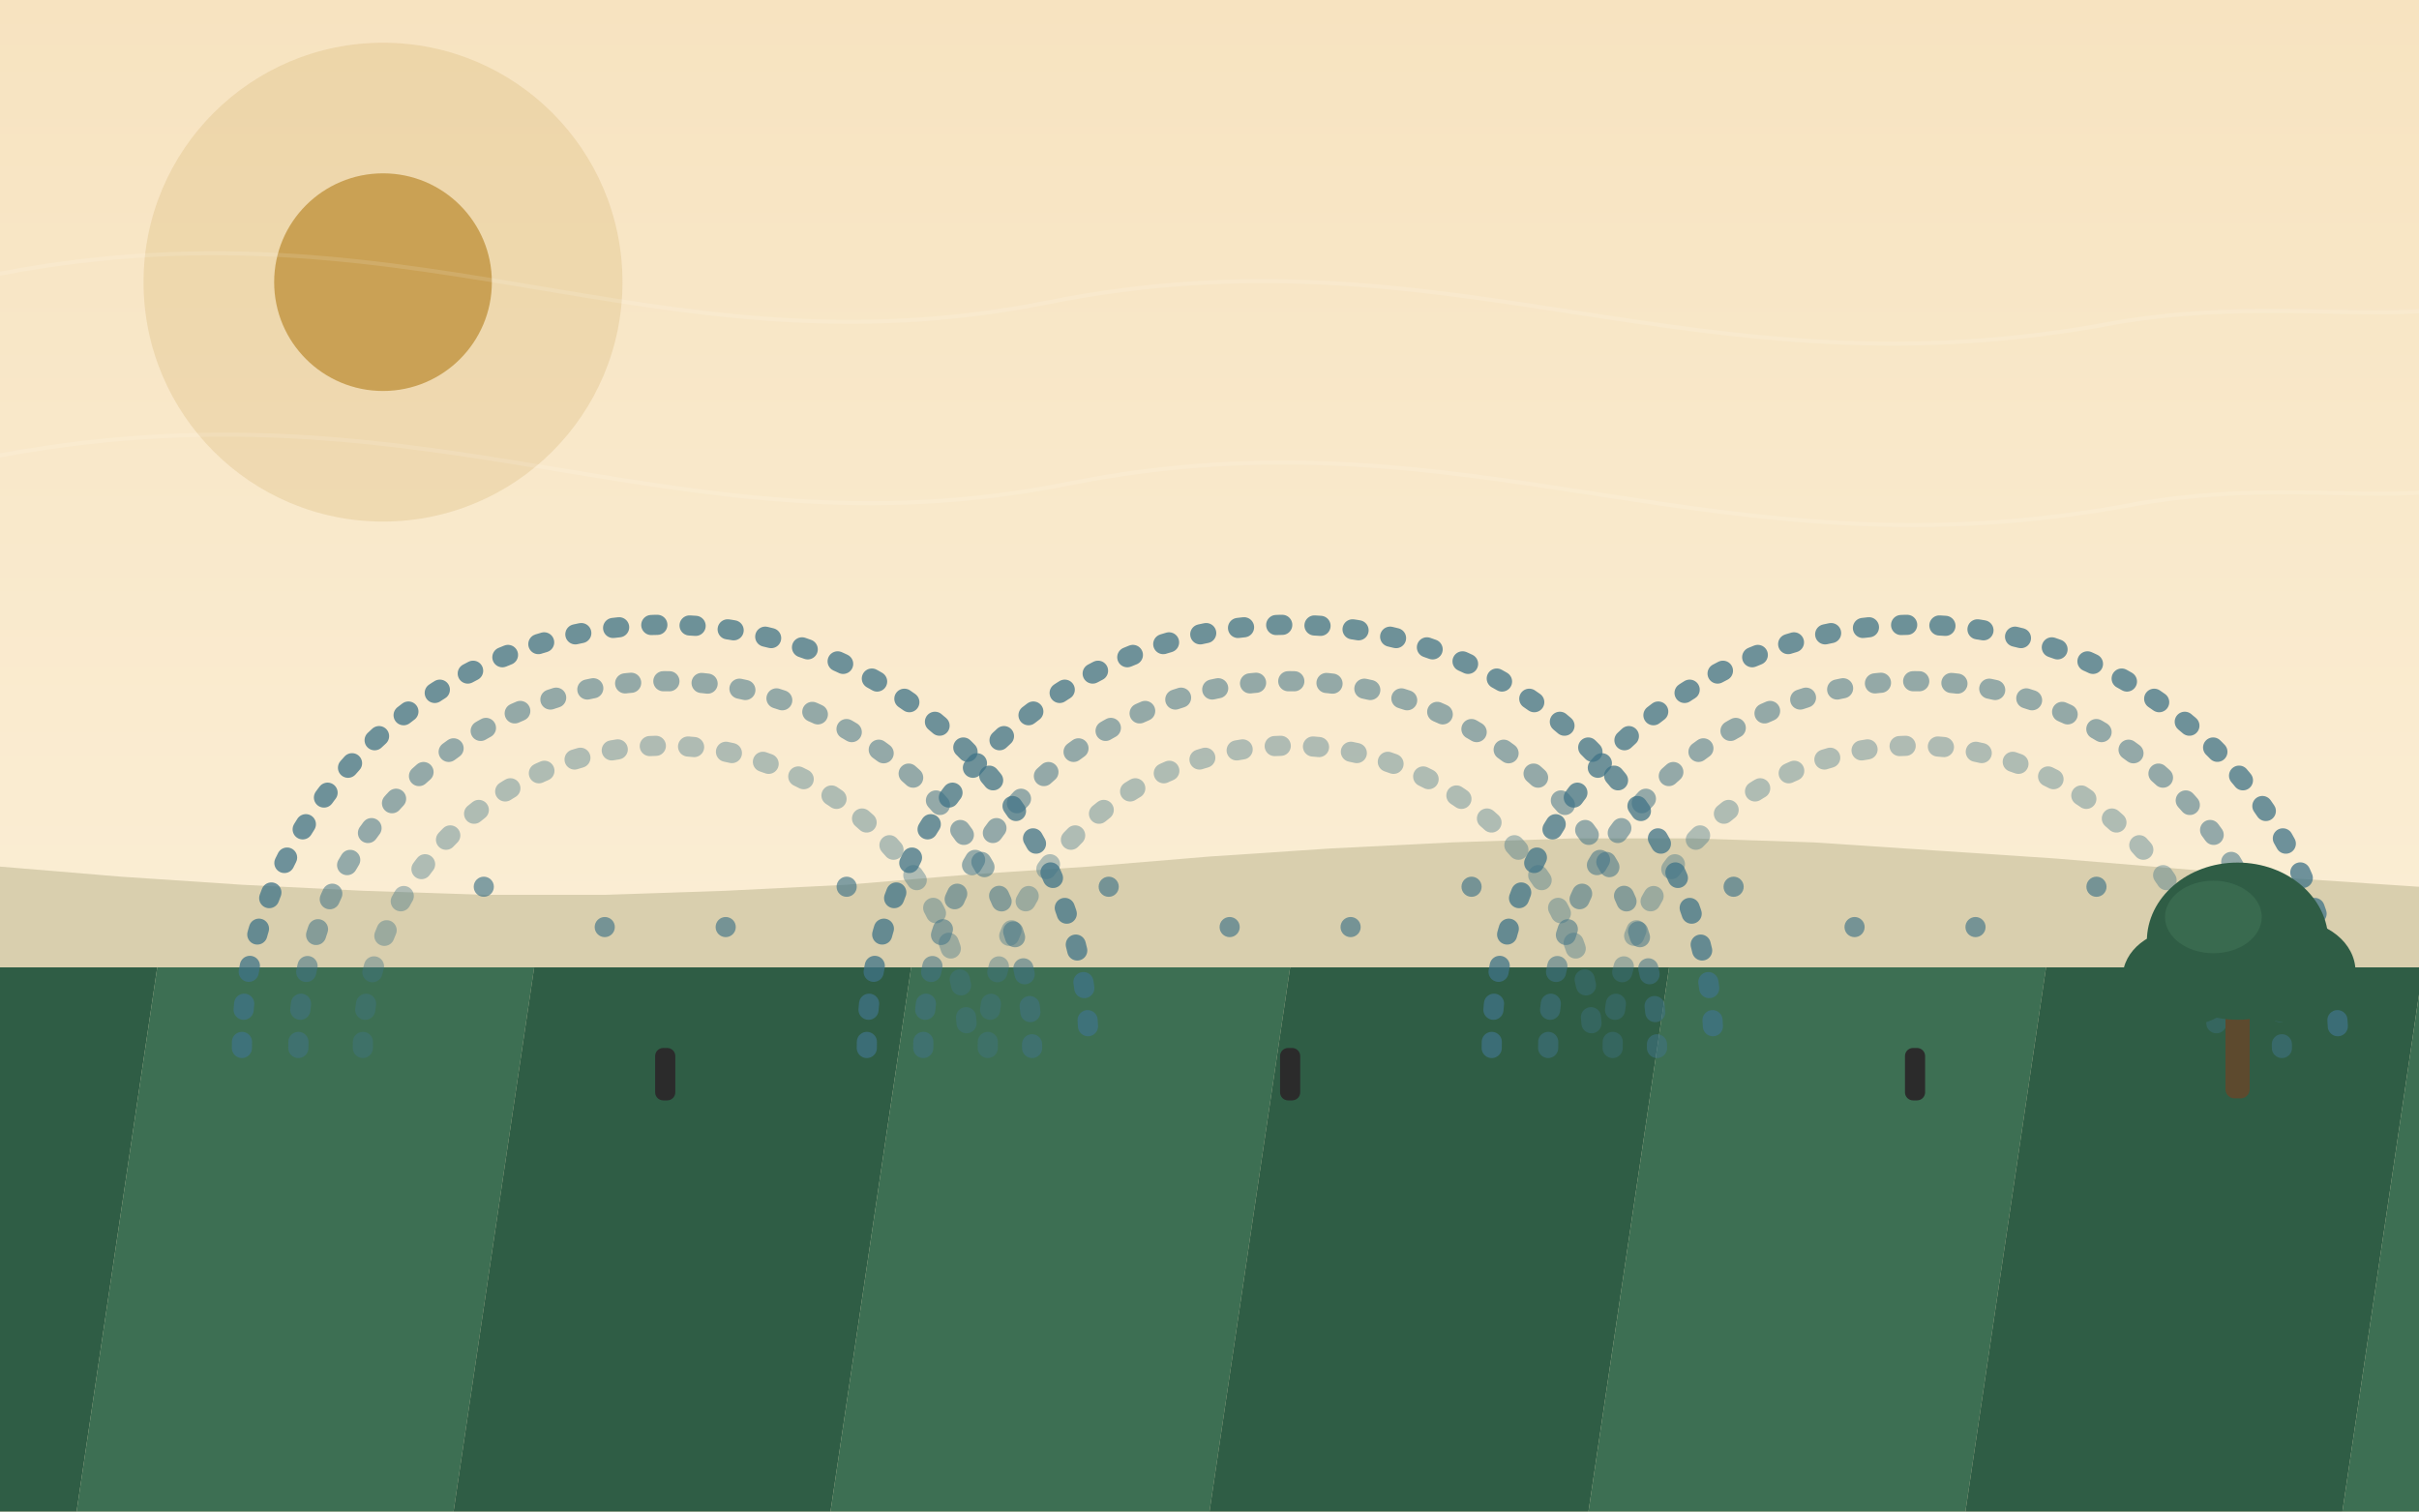
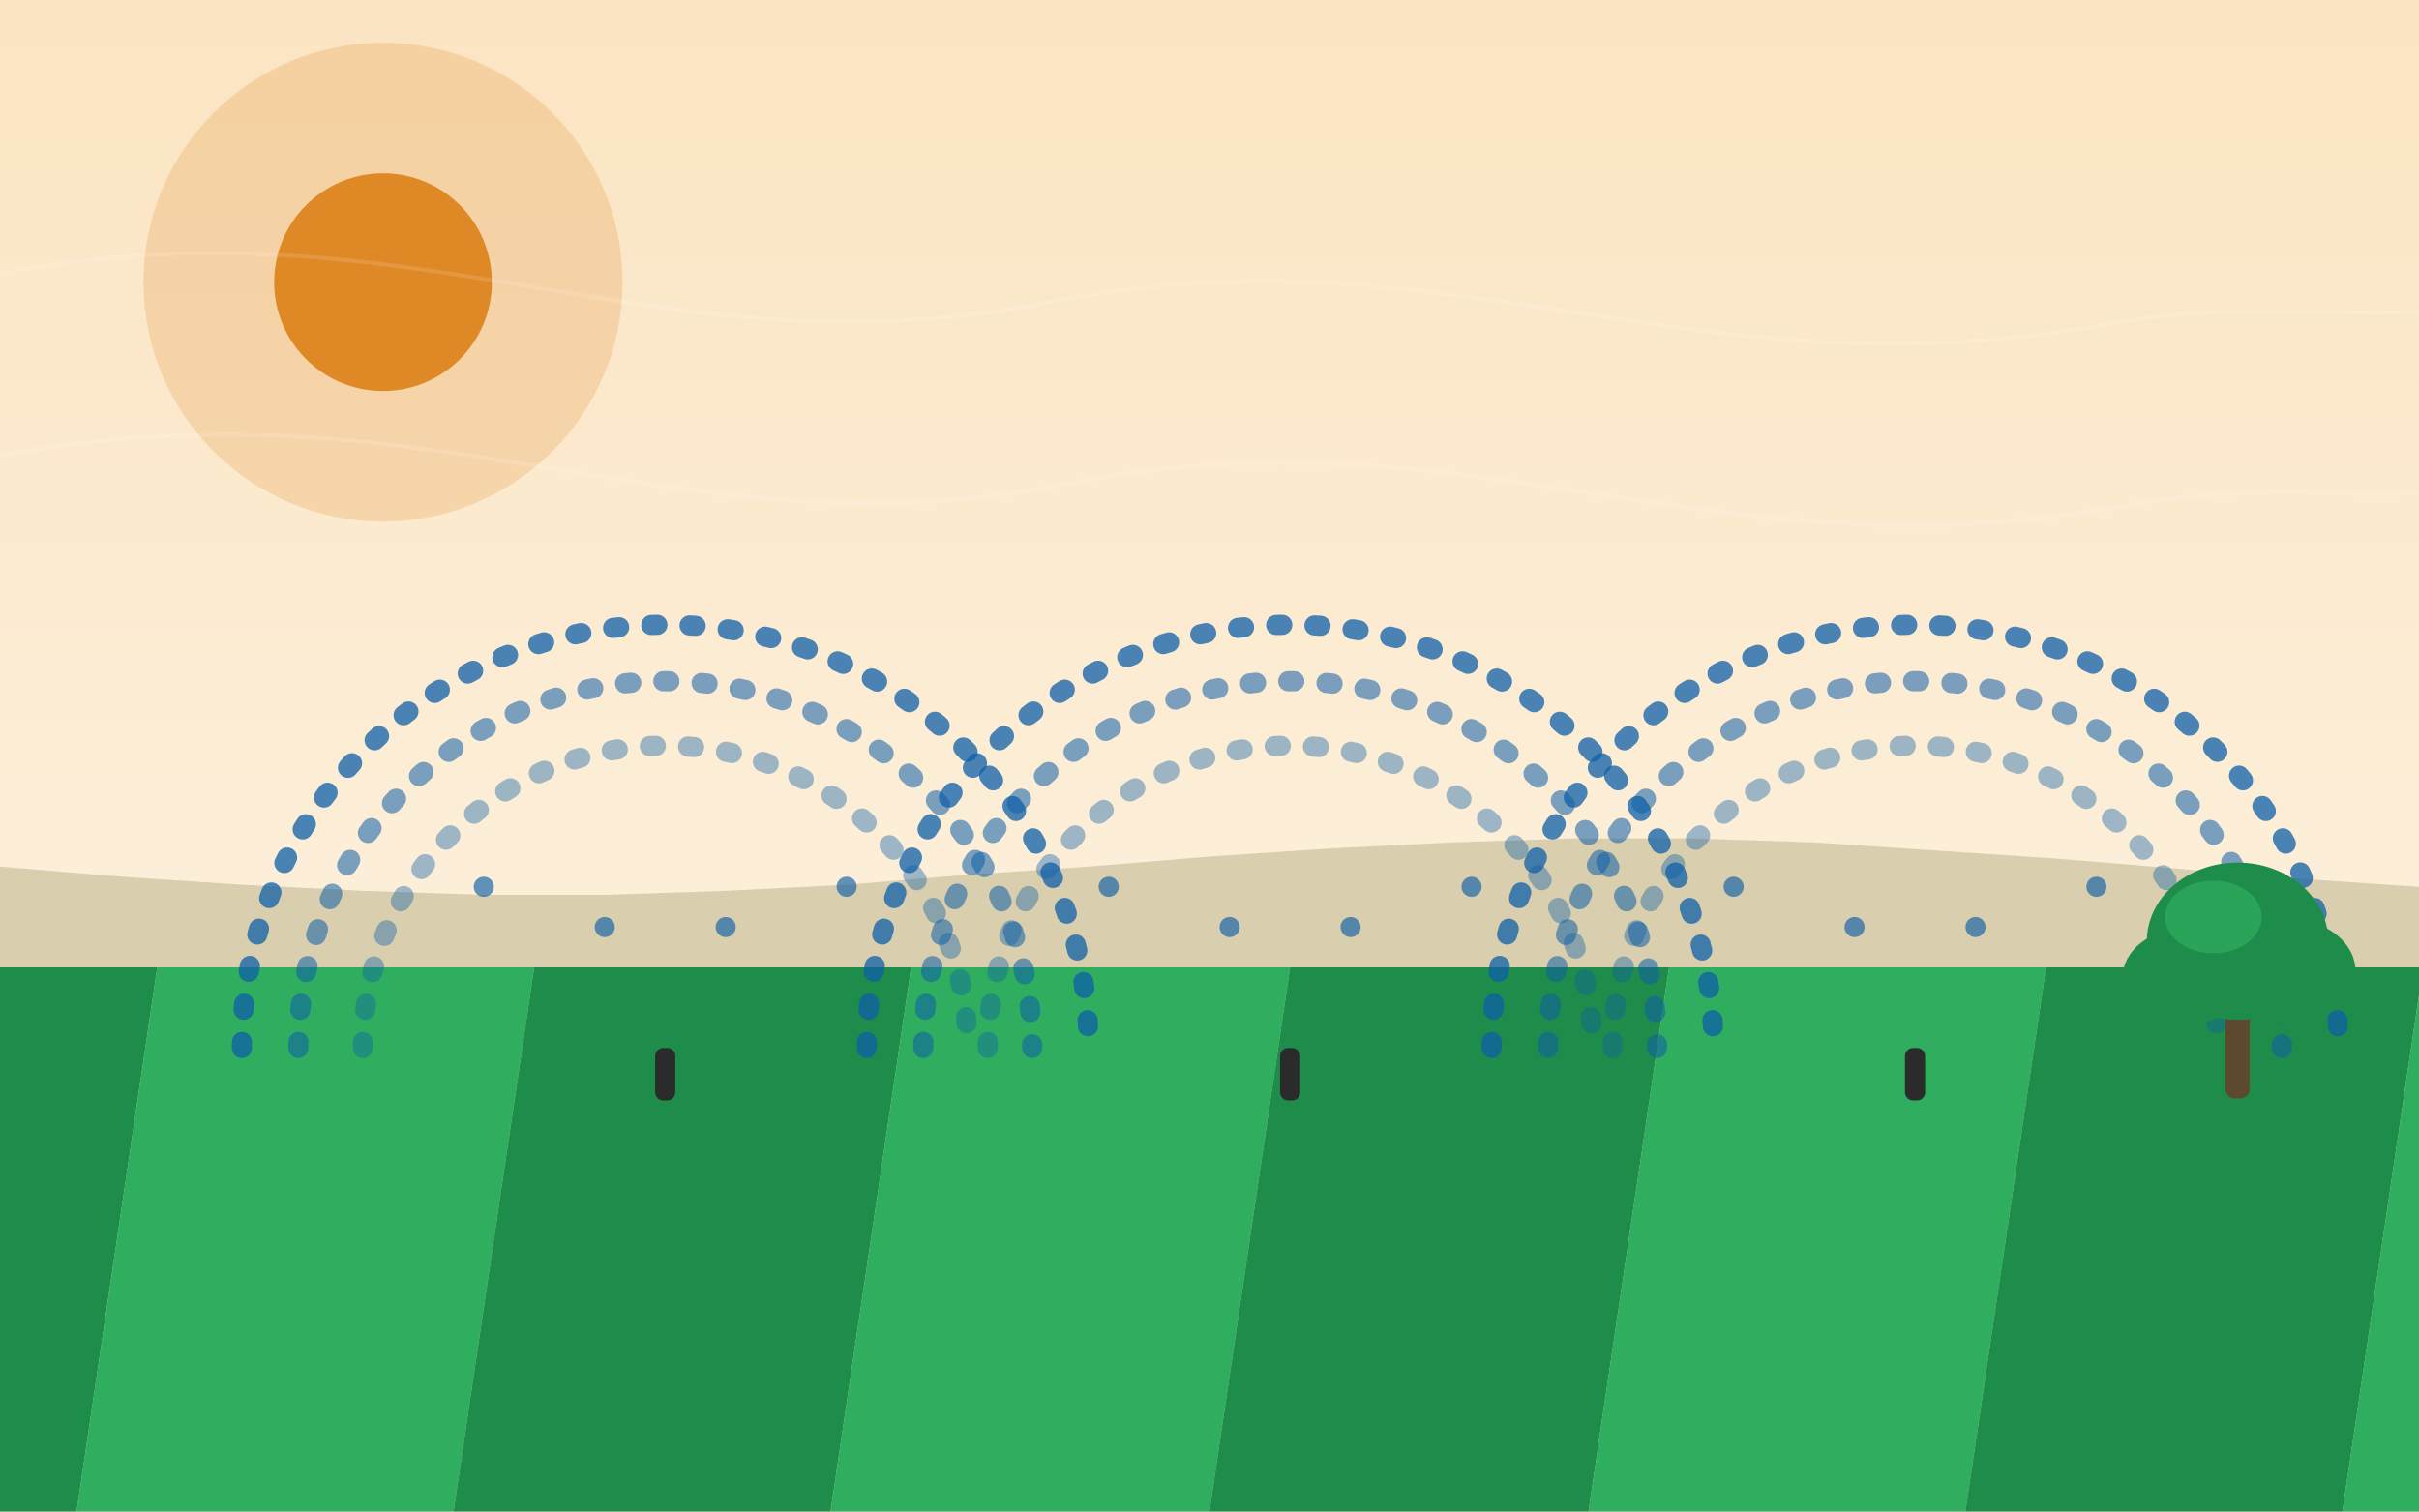
<svg xmlns="http://www.w3.org/2000/svg" viewBox="0 0 1200 750" preserveAspectRatio="xMidYMid slice" role="img">
  <defs>
    <linearGradient id="sky4" x1="0" y1="0" x2="0" y2="1">
-       <stop offset="0" stop-color="#f7e3c0" />
-       <stop offset="1" stop-color="#fdf4e0" />
+       <stop offset="0" stop-color="#fbe4c2" />
+       <stop offset="1" stop-color="#fdf6e8" />
    </linearGradient>
  </defs>
  <rect width="1200" height="750" fill="url(#sky4)" />
-   <circle cx="190" cy="140" r="118.8" fill="#c1943f" opacity="0.18" />
-   <circle cx="190" cy="140" r="54" fill="#c1943f" opacity="0.8" />
+   <circle cx="190" cy="140" r="118.8" fill="#d97706" opacity="0.18" />
+   <circle cx="190" cy="140" r="54" fill="#d97706" opacity="0.8" />
  <path d="M0,750 L0,430 L0,430 L60,435 L120,439 L180,442 L240,444 L300,444 L360,442 L420,439 L480,434 L540,430 L600,425 L660,421 L720,418 L780,416 L840,416 L900,418 L960,422 L1020,426 L1080,431 L1140,436 L1200,440 L1200,430 L1200,750 Z" fill="#d9cfae" opacity="1.0" />
  <g>
-     <path d="M-150,750 L-110,480 L78,480 L38,750 Z" fill="#2f5d45" />
-     <path d="M38,750 L78,480 L265,480 L225,750 Z" fill="#3d6f53" />
-     <path d="M225,750 L265,480 L452,480 L412,750 Z" fill="#2f5d45" />
-     <path d="M412,750 L452,480 L640,480 L600,750 Z" fill="#3d6f53" />
-     <path d="M600,750 L640,480 L828,480 L788,750 Z" fill="#2f5d45" />
-     <path d="M788,750 L828,480 L1015,480 L975,750 Z" fill="#3d6f53" />
-     <path d="M975,750 L1015,480 L1202,480 L1162,750 Z" fill="#2f5d45" />
-     <path d="M1162,750 L1202,480 L1390,480 L1350,750 Z" fill="#3d6f53" />
+     <path d="M-150,750 L-110,480 L78,480 L38,750 Z" fill="#1e8c4a" />
+     <path d="M38,750 L78,480 L265,480 L225,750 Z" fill="#2fae5f" />
+     <path d="M225,750 L265,480 L452,480 L412,750 Z" fill="#1e8c4a" />
+     <path d="M412,750 L452,480 L640,480 L600,750 Z" fill="#2fae5f" />
+     <path d="M600,750 L640,480 L828,480 L788,750 Z" fill="#1e8c4a" />
+     <path d="M788,750 L828,480 L1015,480 L975,750 Z" fill="#2fae5f" />
+     <path d="M975,750 L1015,480 L1202,480 L1162,750 Z" fill="#1e8c4a" />
+     <path d="M1162,750 L1202,480 L1390,480 L1350,750 Z" fill="#2fae5f" />
  </g>
  <rect x="325" y="520" width="10" height="26" rx="4" fill="#2b2b2b" />
-   <path d="M120,520 A210,210 0 0 1 540,520" fill="none" stroke="#3f7387" stroke-width="10" stroke-linecap="round" opacity="0.75" stroke-dasharray="3 16" />
-   <path d="M148,520 A182,182 0 0 1 512,520" fill="none" stroke="#3f7387" stroke-width="10" stroke-linecap="round" opacity="0.55" stroke-dasharray="3 16" />
-   <path d="M180,520 A150,150 0 0 1 480,520" fill="none" stroke="#3f7387" stroke-width="10" stroke-linecap="round" opacity="0.4" stroke-dasharray="3 16" />
-   <circle cx="240" cy="440" r="5" fill="#3f7387" opacity="0.65" />
-   <circle cx="300" cy="460" r="5" fill="#3f7387" opacity="0.65" />
-   <circle cx="360" cy="460" r="5" fill="#3f7387" opacity="0.65" />
-   <circle cx="420" cy="440" r="5" fill="#3f7387" opacity="0.65" />
+   <path d="M120,520 A210,210 0 0 1 540,520" fill="none" stroke="#0e5fa8" stroke-width="10" stroke-linecap="round" opacity="0.75" stroke-dasharray="3 16" />
+   <path d="M148,520 A182,182 0 0 1 512,520" fill="none" stroke="#0e5fa8" stroke-width="10" stroke-linecap="round" opacity="0.55" stroke-dasharray="3 16" />
+   <path d="M180,520 A150,150 0 0 1 480,520" fill="none" stroke="#0e5fa8" stroke-width="10" stroke-linecap="round" opacity="0.4" stroke-dasharray="3 16" />
+   <circle cx="240" cy="440" r="5" fill="#0e5fa8" opacity="0.65" />
+   <circle cx="300" cy="460" r="5" fill="#0e5fa8" opacity="0.65" />
+   <circle cx="360" cy="460" r="5" fill="#0e5fa8" opacity="0.65" />
+   <circle cx="420" cy="440" r="5" fill="#0e5fa8" opacity="0.65" />
  <rect x="635" y="520" width="10" height="26" rx="4" fill="#2b2b2b" />
-   <path d="M430,520 A210,210 0 0 1 850,520" fill="none" stroke="#3f7387" stroke-width="10" stroke-linecap="round" opacity="0.75" stroke-dasharray="3 16" />
-   <path d="M458,520 A182,182 0 0 1 822,520" fill="none" stroke="#3f7387" stroke-width="10" stroke-linecap="round" opacity="0.55" stroke-dasharray="3 16" />
-   <path d="M490,520 A150,150 0 0 1 790,520" fill="none" stroke="#3f7387" stroke-width="10" stroke-linecap="round" opacity="0.4" stroke-dasharray="3 16" />
-   <circle cx="550" cy="440" r="5" fill="#3f7387" opacity="0.65" />
-   <circle cx="610" cy="460" r="5" fill="#3f7387" opacity="0.65" />
-   <circle cx="670" cy="460" r="5" fill="#3f7387" opacity="0.65" />
-   <circle cx="730" cy="440" r="5" fill="#3f7387" opacity="0.65" />
+   <path d="M430,520 A210,210 0 0 1 850,520" fill="none" stroke="#0e5fa8" stroke-width="10" stroke-linecap="round" opacity="0.75" stroke-dasharray="3 16" />
+   <path d="M458,520 A182,182 0 0 1 822,520" fill="none" stroke="#0e5fa8" stroke-width="10" stroke-linecap="round" opacity="0.55" stroke-dasharray="3 16" />
+   <path d="M490,520 A150,150 0 0 1 790,520" fill="none" stroke="#0e5fa8" stroke-width="10" stroke-linecap="round" opacity="0.4" stroke-dasharray="3 16" />
+   <circle cx="550" cy="440" r="5" fill="#0e5fa8" opacity="0.65" />
+   <circle cx="610" cy="460" r="5" fill="#0e5fa8" opacity="0.65" />
+   <circle cx="670" cy="460" r="5" fill="#0e5fa8" opacity="0.65" />
+   <circle cx="730" cy="440" r="5" fill="#0e5fa8" opacity="0.65" />
  <rect x="945" y="520" width="10" height="26" rx="4" fill="#2b2b2b" />
-   <path d="M740,520 A210,210 0 0 1 1160,520" fill="none" stroke="#3f7387" stroke-width="10" stroke-linecap="round" opacity="0.75" stroke-dasharray="3 16" />
-   <path d="M768,520 A182,182 0 0 1 1132,520" fill="none" stroke="#3f7387" stroke-width="10" stroke-linecap="round" opacity="0.55" stroke-dasharray="3 16" />
-   <path d="M800,520 A150,150 0 0 1 1100,520" fill="none" stroke="#3f7387" stroke-width="10" stroke-linecap="round" opacity="0.4" stroke-dasharray="3 16" />
-   <circle cx="860" cy="440" r="5" fill="#3f7387" opacity="0.65" />
-   <circle cx="920" cy="460" r="5" fill="#3f7387" opacity="0.65" />
-   <circle cx="980" cy="460" r="5" fill="#3f7387" opacity="0.65" />
-   <circle cx="1040" cy="440" r="5" fill="#3f7387" opacity="0.65" />
+   <path d="M740,520 A210,210 0 0 1 1160,520" fill="none" stroke="#0e5fa8" stroke-width="10" stroke-linecap="round" opacity="0.75" stroke-dasharray="3 16" />
+   <path d="M768,520 A182,182 0 0 1 1132,520" fill="none" stroke="#0e5fa8" stroke-width="10" stroke-linecap="round" opacity="0.55" stroke-dasharray="3 16" />
+   <path d="M800,520 A150,150 0 0 1 1100,520" fill="none" stroke="#0e5fa8" stroke-width="10" stroke-linecap="round" opacity="0.4" stroke-dasharray="3 16" />
+   <circle cx="860" cy="440" r="5" fill="#0e5fa8" opacity="0.65" />
+   <circle cx="920" cy="460" r="5" fill="#0e5fa8" opacity="0.65" />
+   <circle cx="980" cy="460" r="5" fill="#0e5fa8" opacity="0.65" />
+   <circle cx="1040" cy="440" r="5" fill="#0e5fa8" opacity="0.65" />
  <g>
    <rect x="1104.0" y="494.0" width="12.0" height="51.0" rx="4.5" fill="#5d4a2e" />
-     <ellipse cx="1110" cy="467.0" rx="45.0" ry="39.0" fill="#2f5d45" />
-     <ellipse cx="1083.0" cy="485.0" rx="30.0" ry="24.0" fill="#2f5d45" />
-     <ellipse cx="1137.0" cy="482.0" rx="31.5" ry="25.5" fill="#2f5d45" />
-     <ellipse cx="1098.0" cy="455.0" rx="24.0" ry="18.0" fill="#3d6f53" opacity="0.7" />
+     <ellipse cx="1110" cy="467.0" rx="45.0" ry="39.0" fill="#1e8c4a" />
+     <ellipse cx="1083.0" cy="485.0" rx="30.0" ry="24.0" fill="#1e8c4a" />
+     <ellipse cx="1137.0" cy="482.0" rx="31.5" ry="25.5" fill="#1e8c4a" />
+     <ellipse cx="1098.0" cy="455.0" rx="24.0" ry="18.0" fill="#2fae5f" opacity="0.7" />
  </g>
  <g fill="none" stroke="#ffffff" stroke-width="2" opacity="0.12">
    <path d="M-20,140 C200,90 320,190 520,150 C720,110 840,200 1050,160 C1120,148 1180,160 1220,152" />
    <path d="M-20,230 C210,180 330,280 530,240 C730,200 850,290 1060,250 C1130,238 1180,250 1220,242" />
  </g>
</svg>
